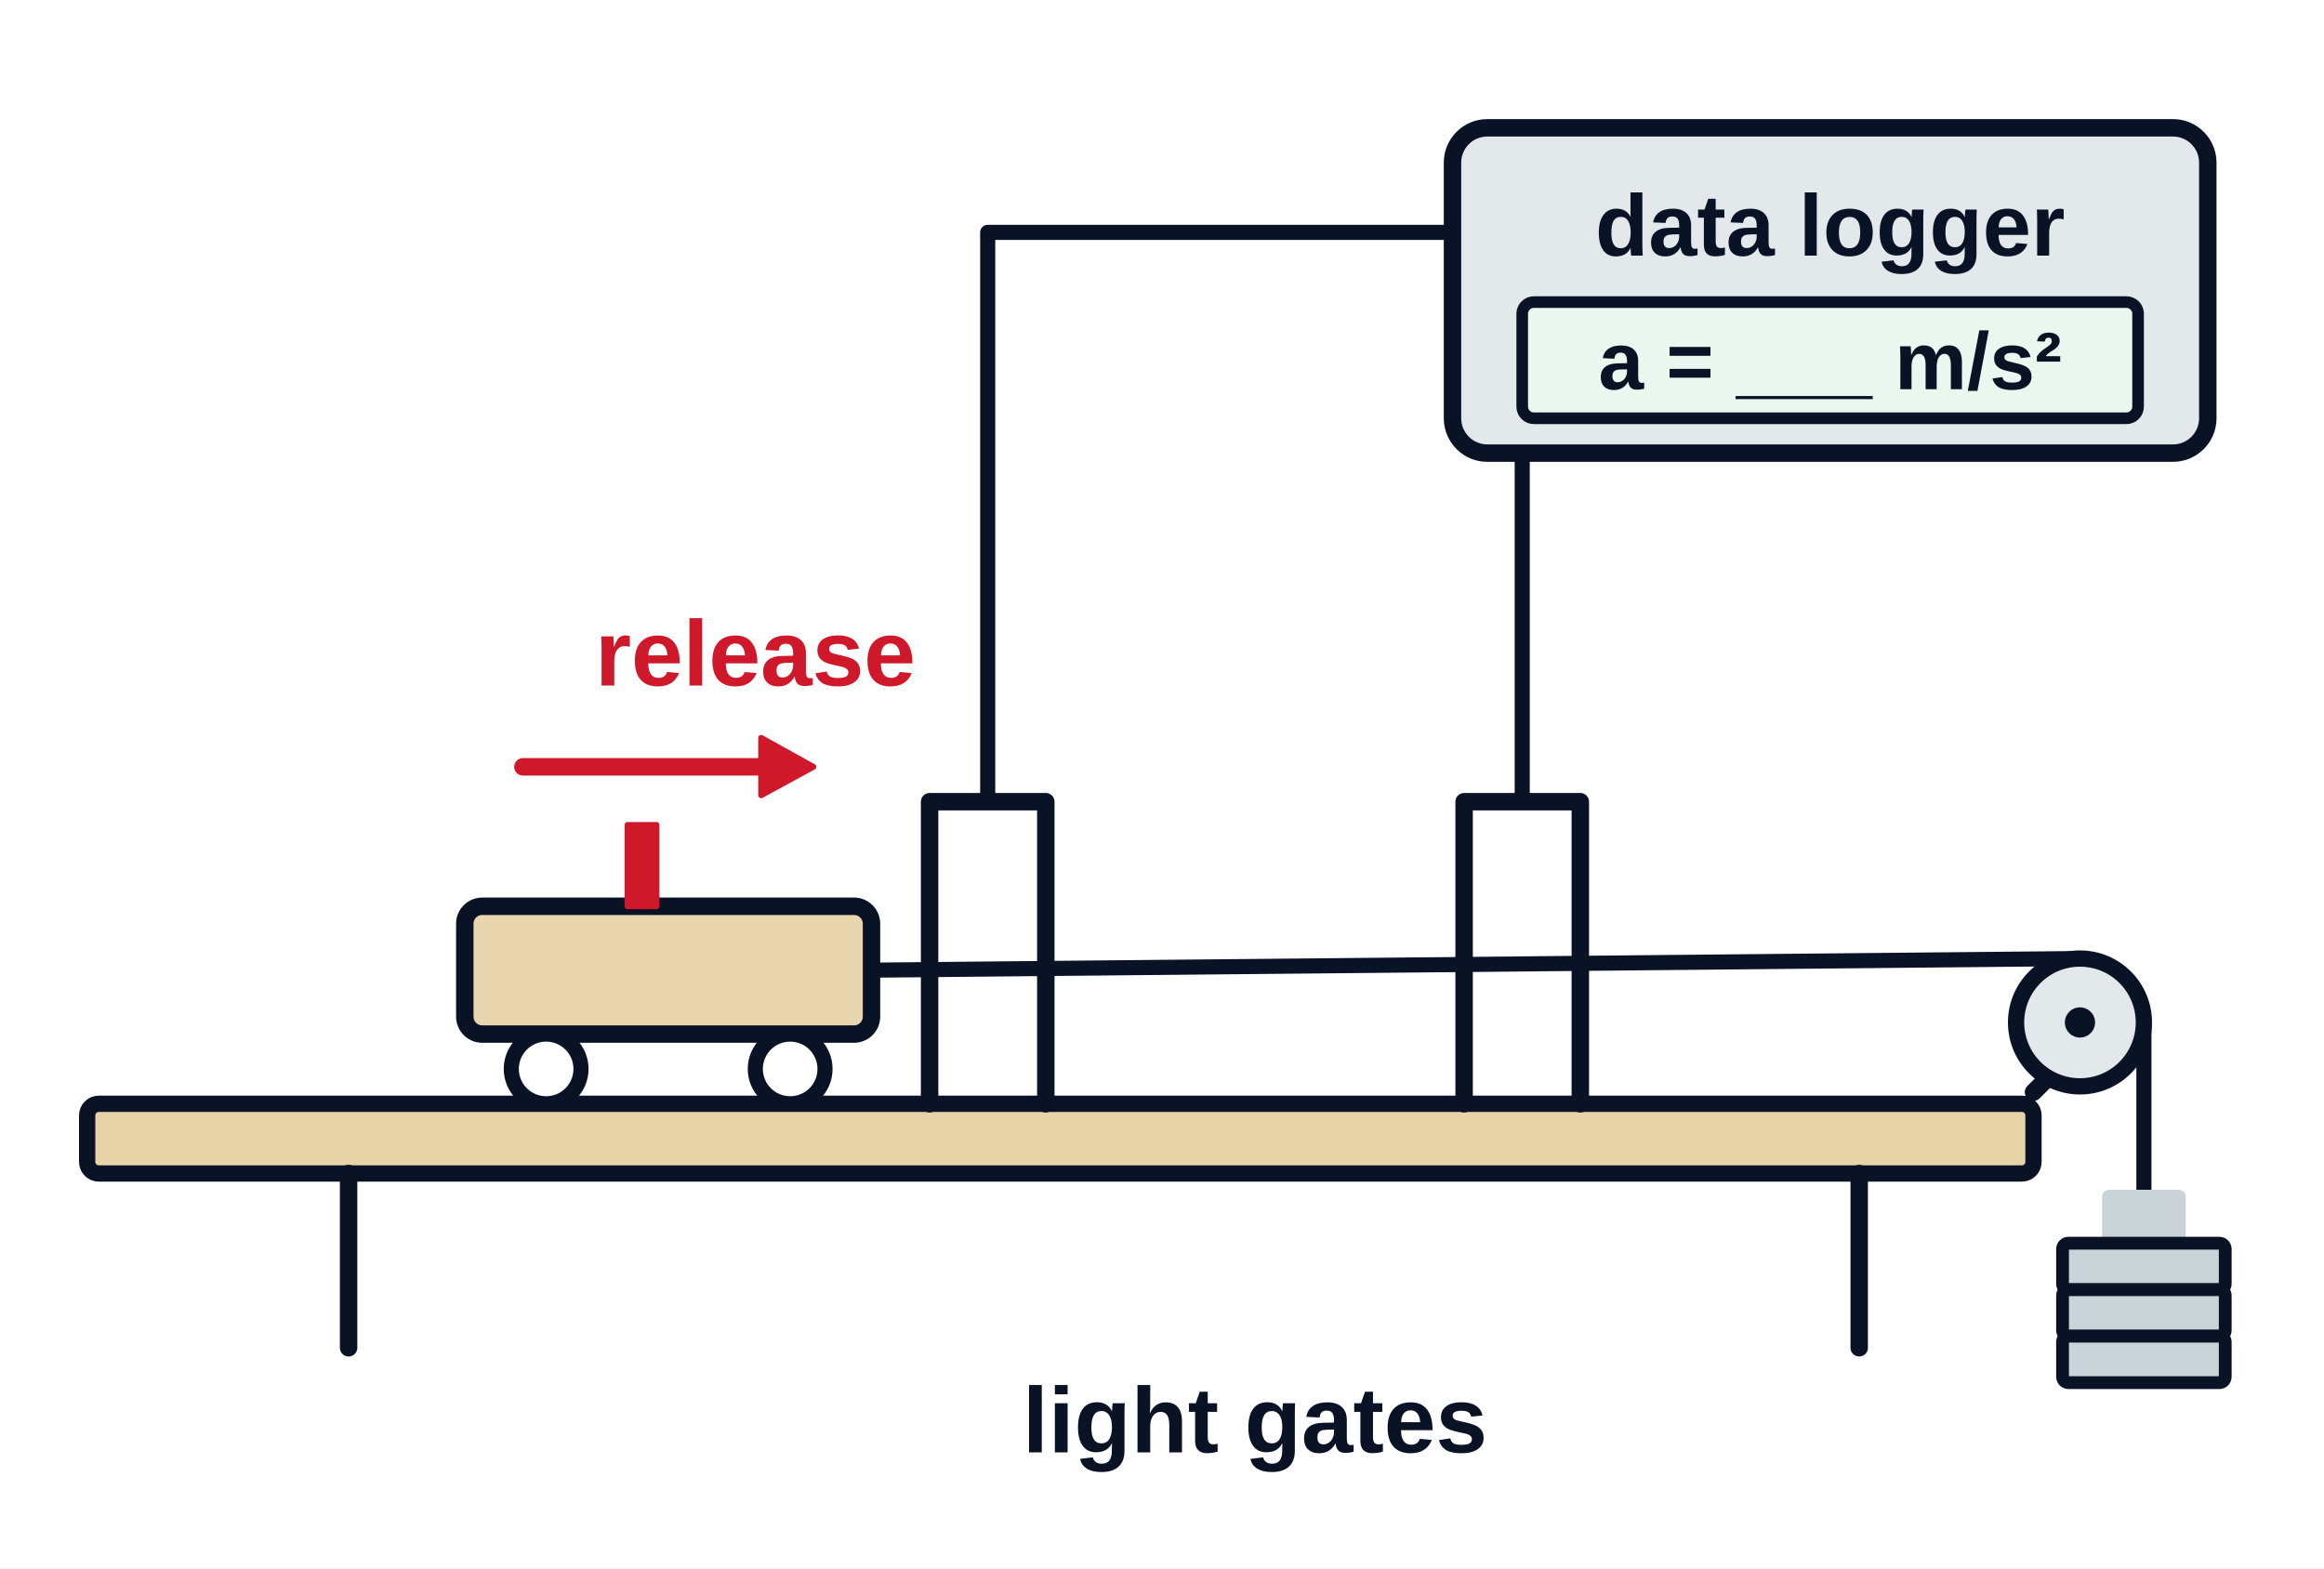
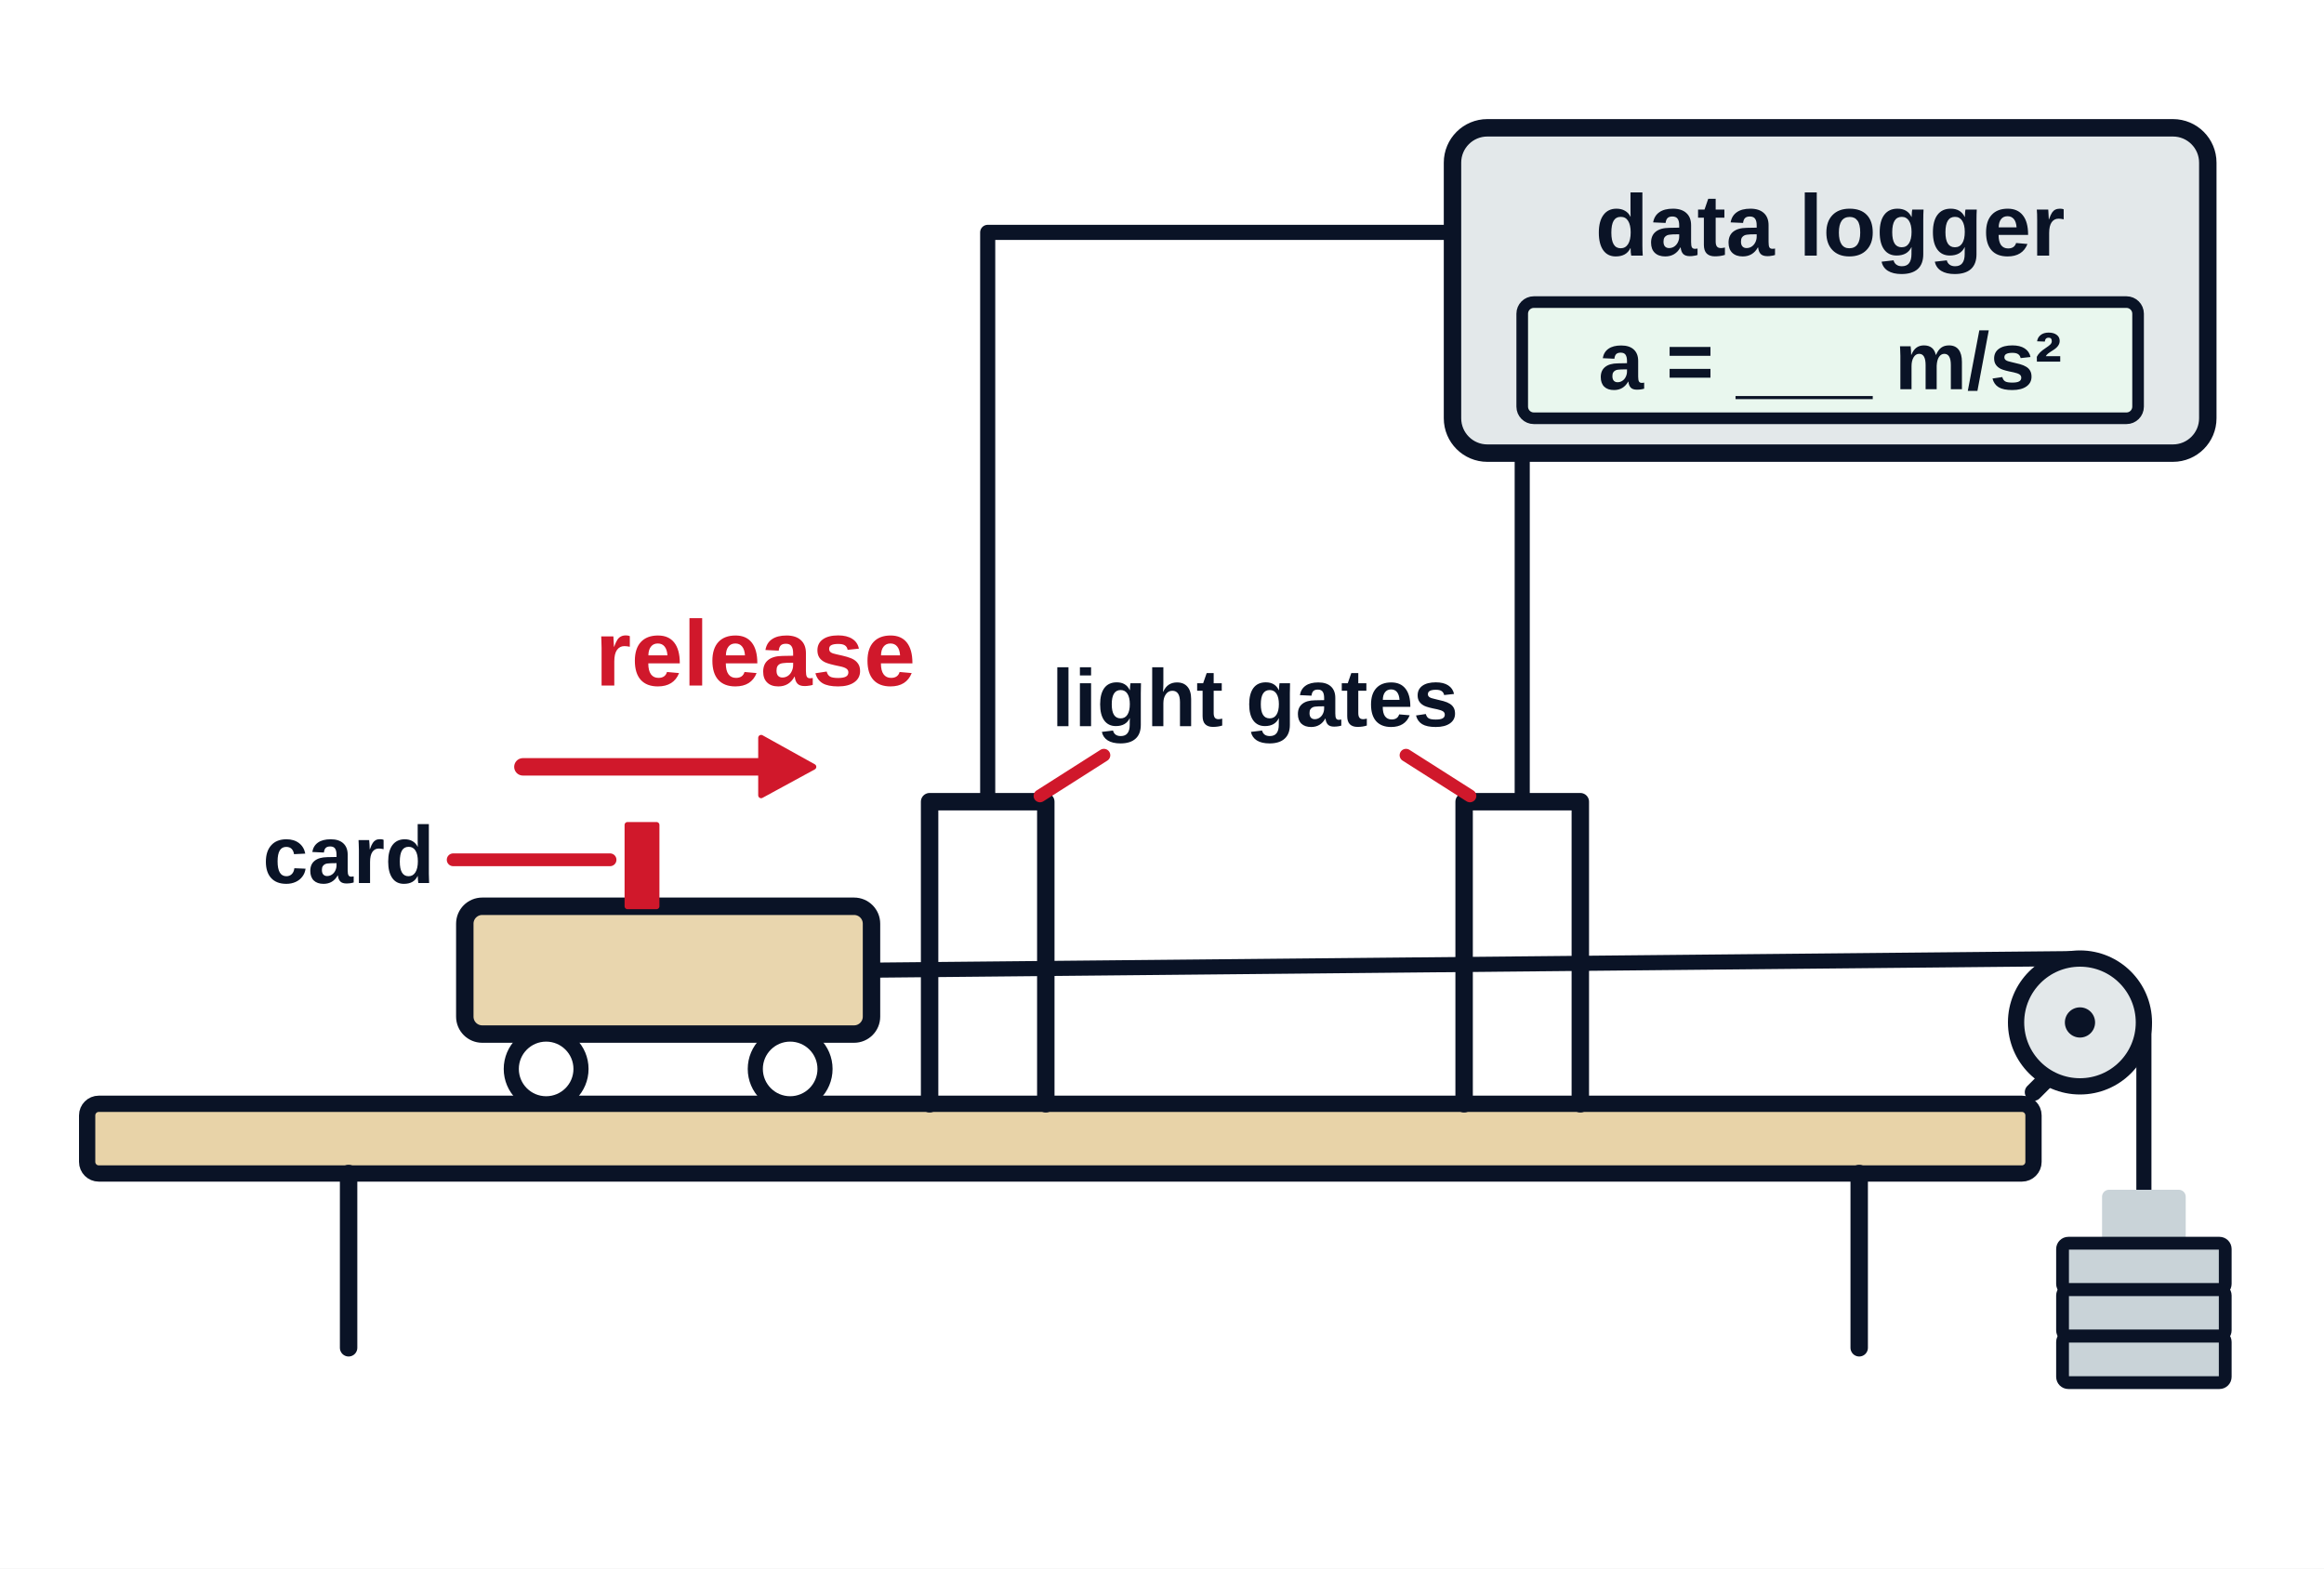
<svg xmlns="http://www.w3.org/2000/svg" viewBox="0 0 400 270" width="400" height="270" role="img" font-family="Arial, Helvetica, sans-serif" fill="none" stroke="#0a1326" stroke-width="3.2" stroke-linecap="round" stroke-linejoin="round">
  <rect width="400" height="270" fill="#ffffff" stroke="none" />
  <rect x="15" y="190" width="335" height="12" fill="#e8d3a8" stroke="#0a1326" stroke-width="2.8" rx="2" />
  <line x1="60" y1="202" x2="60" y2="232" stroke="#0a1326" stroke-width="3" />
  <line x1="320" y1="202" x2="320" y2="232" stroke="#0a1326" stroke-width="3" />
  <line x1="350" y1="188" x2="358" y2="180" stroke="#0a1326" stroke-width="3" />
  <circle cx="358" cy="176" r="11" fill="#e3e8ea" stroke="#0a1326" stroke-width="2.8" />
  <circle cx="358" cy="176" r="2.6" fill="#0a1326" stroke="none" />
  <rect x="80" y="156" width="70" height="22" fill="#e9d6ae" stroke="#0a1326" stroke-width="3" rx="3" />
  <circle cx="94" cy="184" r="6" fill="#ffffff" stroke="#0a1326" stroke-width="2.6" />
  <circle cx="136" cy="184" r="6" fill="#ffffff" stroke="#0a1326" stroke-width="2.6" />
  <line x1="150" y1="167" x2="358" y2="165" stroke="#0a1326" stroke-width="2.6" />
  <line x1="369" y1="176" x2="369" y2="206" stroke="#0a1326" stroke-width="2.6" />
  <path d="M363 206 h12 v8 h-12 Z" stroke="#c9d3d8" stroke-width="2.4" fill="#c9d3d8" />
  <rect x="355" y="214" width="28" height="8" fill="#c9d3d8" stroke="#0a1326" stroke-width="2.2" rx="1" />
  <rect x="355" y="222" width="28" height="8" fill="#c9d3d8" stroke="#0a1326" stroke-width="2.2" rx="1" />
  <rect x="355" y="230" width="28" height="8" fill="#c9d3d8" stroke="#0a1326" stroke-width="2.2" rx="1" />
  <path d="M160 190 V138 H180 V190" stroke="#0a1326" stroke-width="3" fill="none" />
  <path d="M252 190 V138 H272 V190" stroke="#0a1326" stroke-width="3" fill="none" />
  <rect x="108" y="142" width="5" height="14" fill="#d0182b" stroke="#d0182b" stroke-width="1" />
  <rect x="250" y="22" width="130" height="56" fill="#e3e8ea" stroke="#0a1326" stroke-width="3" rx="6" />
  <text x="315" y="44" text-anchor="middle" font-size="15" font-weight="700" fill="#0a1326" stroke="none">data logger</text>
  <rect x="262" y="52" width="106" height="20" fill="#e9f7ee" stroke="#0a1326" stroke-width="2" rx="2" />
  <text x="315" y="67" text-anchor="middle" font-size="14" font-weight="700" fill="#0a1326" stroke="none">a = ___ m/s²</text>
  <path d="M170 138 V40 H250" stroke="#0a1326" stroke-width="2.6" fill="none" />
  <path d="M262 138 V78" stroke="#0a1326" stroke-width="2.6" fill="none" />
  <line x1="90" y1="132" x2="131" y2="132" stroke="#d0182b" stroke-width="3" />
  <path d="M140 132 L131 127 L131 136.9 Z" fill="#d0182b" stroke="#d0182b" stroke-width="1" />
  <text x="130" y="118" text-anchor="middle" font-size="16" font-weight="700" fill="#d0182b" stroke="none">release</text>
-   <text x="216" y="250" text-anchor="middle" font-size="16" font-weight="700" fill="#0a1326" stroke="none">light gates</text>
+   <text x="216" y="125" text-anchor="middle" font-size="14" font-weight="700" fill="#0a1326" stroke="none">light gates</text>
+   <line x1="190" y1="130" x2="179" y2="137" stroke="#d0182b" stroke-width="2.2" />
+   <line x1="242" y1="130" x2="253" y2="137" stroke="#d0182b" stroke-width="2.2" />
+   <text x="60" y="152" text-anchor="middle" font-size="14" font-weight="700" fill="#0a1326" stroke="none">card</text>
+   <line x1="78" y1="148" x2="105" y2="148" stroke="#d0182b" stroke-width="2.2" />
</svg>
